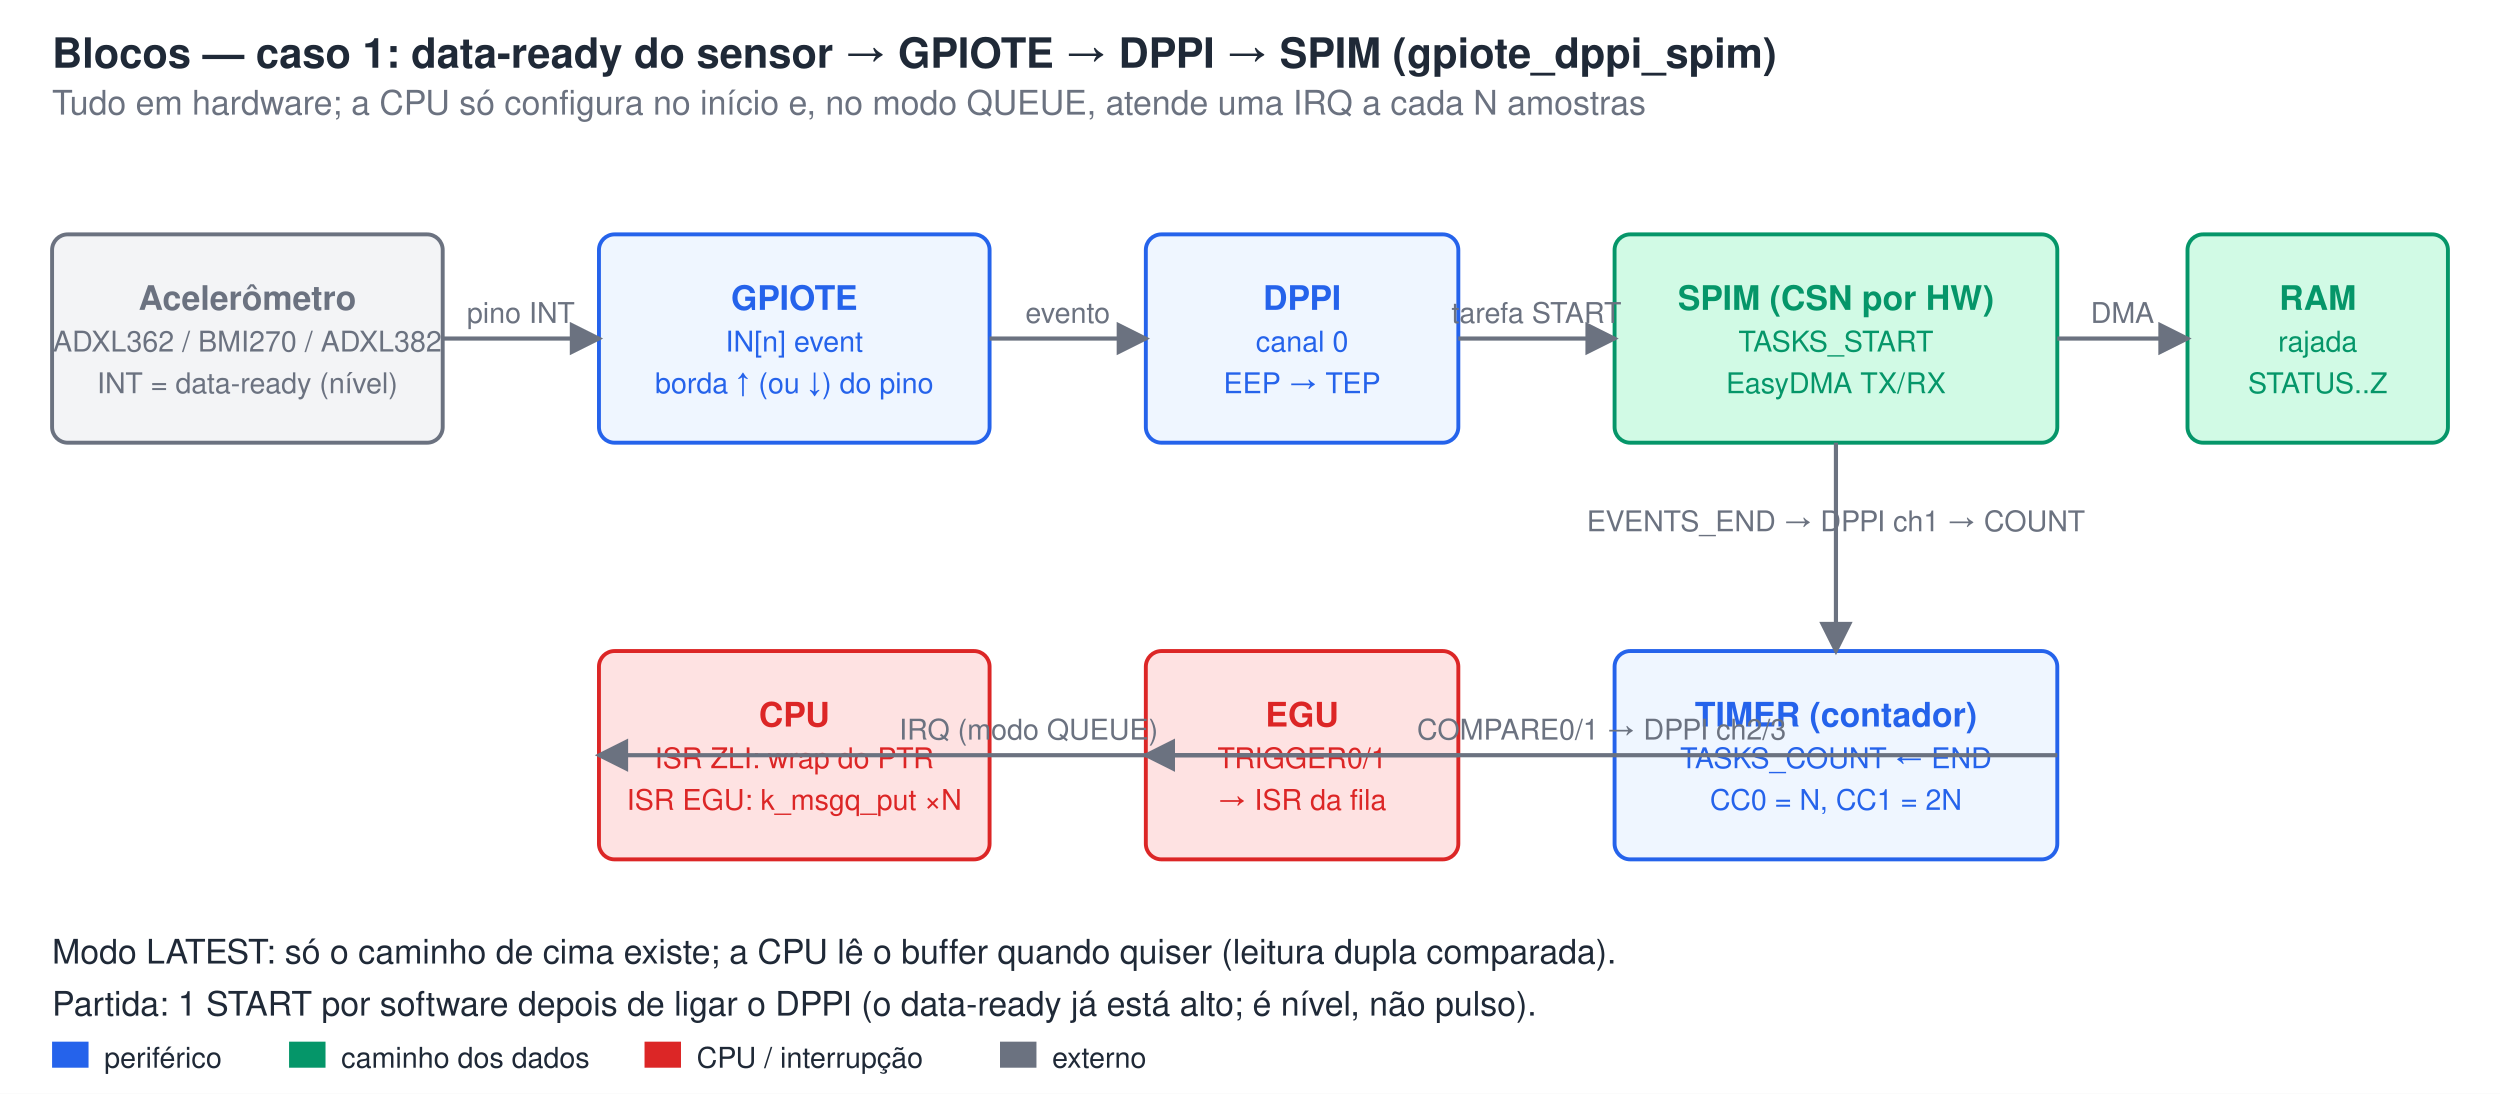
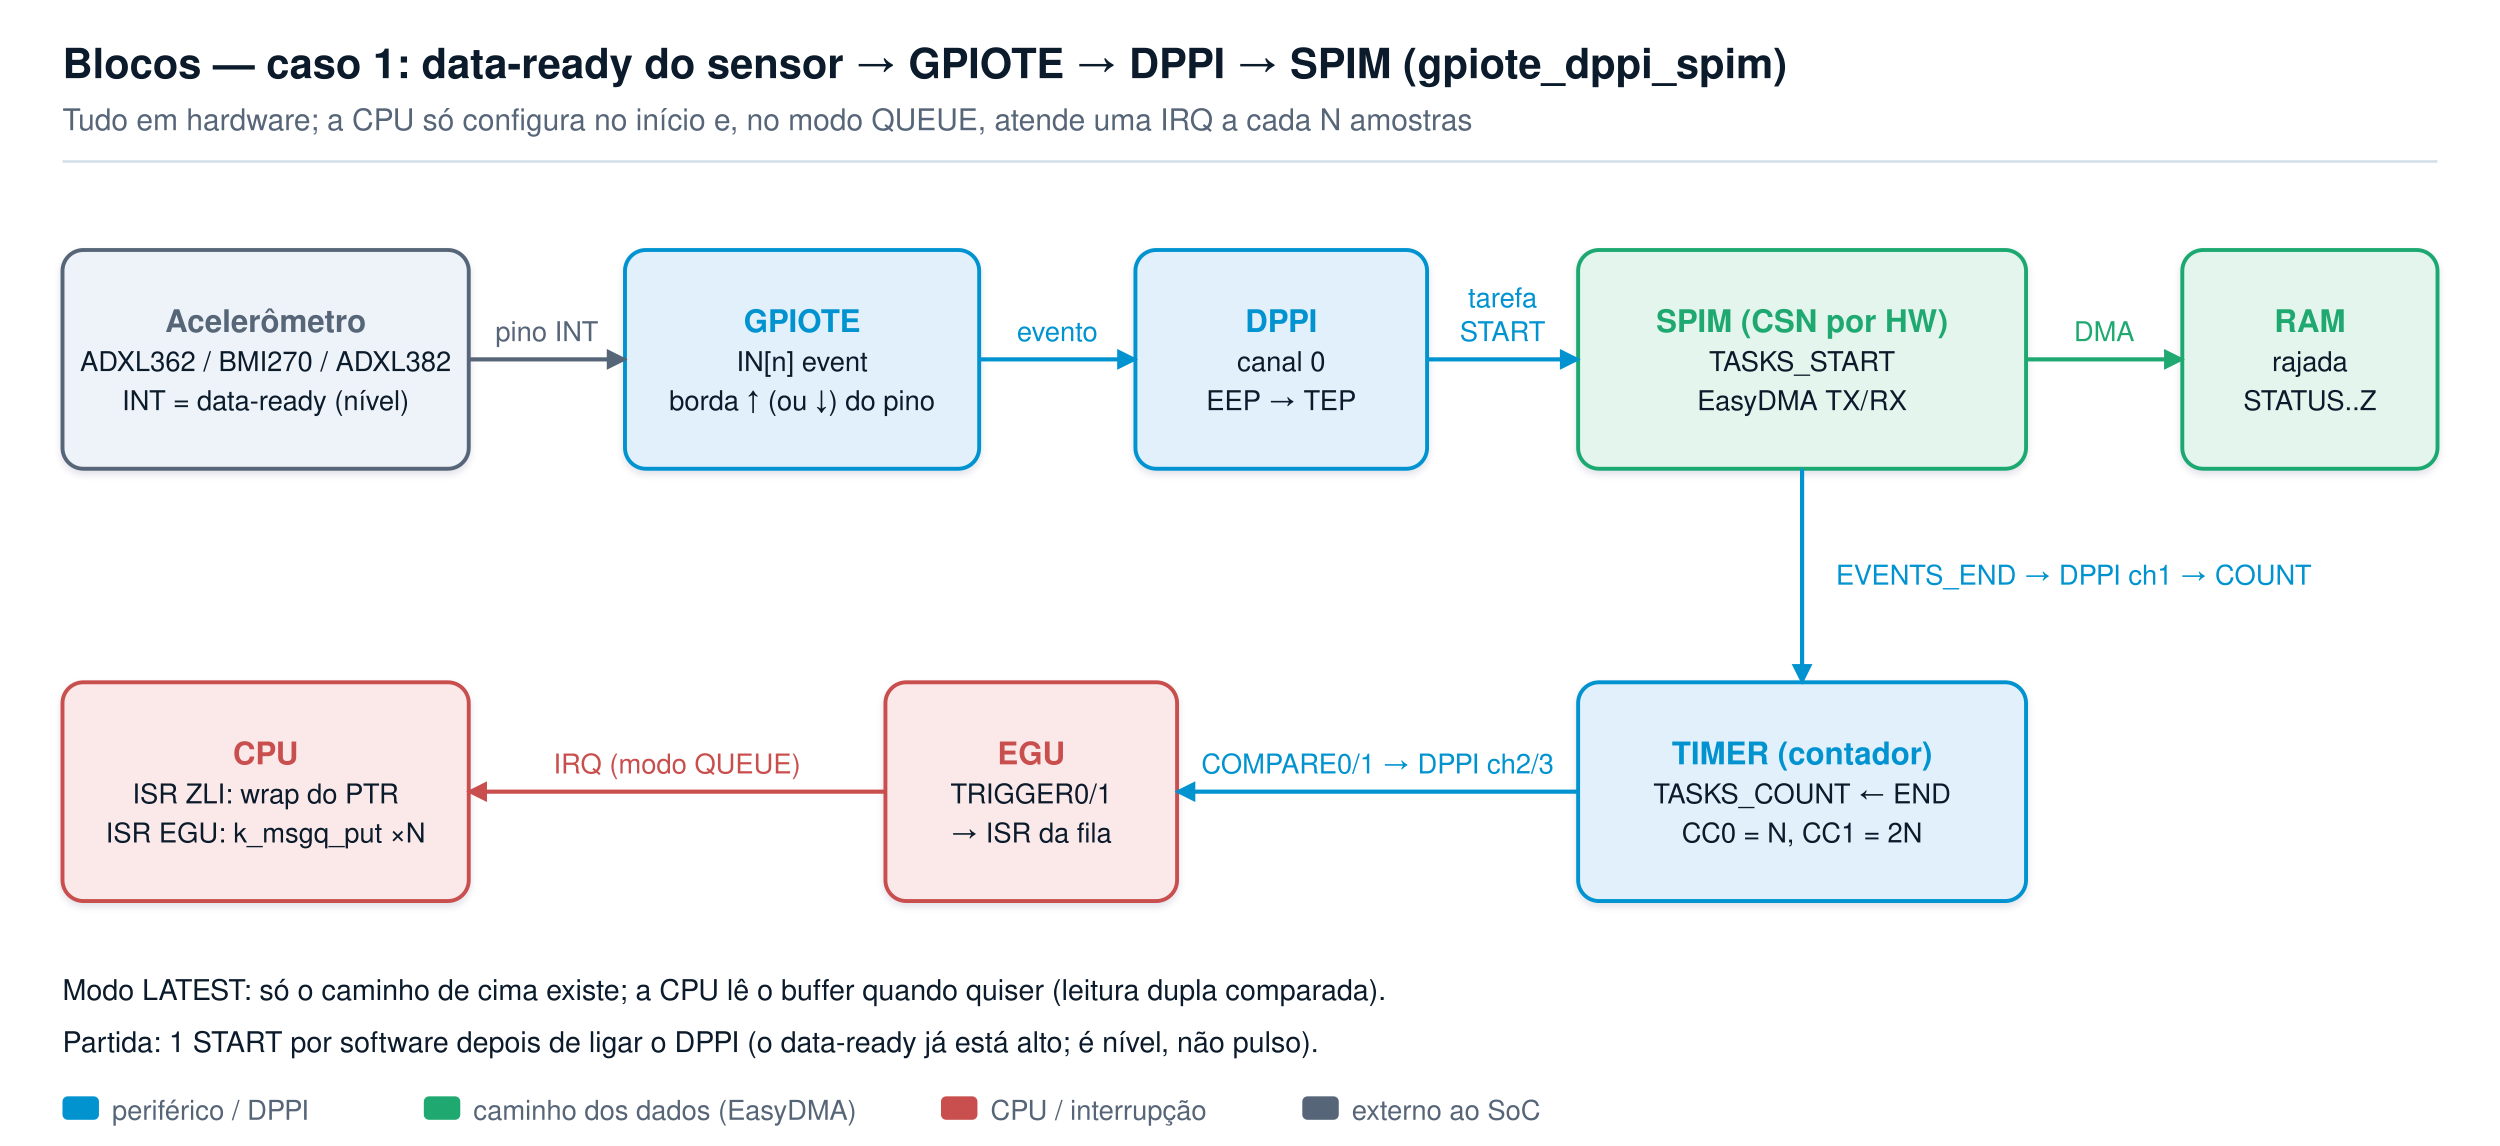
- <svg xmlns="http://www.w3.org/2000/svg" width="960" height="420" viewBox="0 0 960 420">
+ <svg xmlns="http://www.w3.org/2000/svg" width="960" height="440" viewBox="0 0 960 440">
  <defs>
-     <marker id="arr" markerWidth="8" markerHeight="8" refX="7" refY="4" orient="auto">
-       <path d="M0,0 L8,4 L0,8 z" fill="#6b7280" />
+     <marker id="arr" markerWidth="9" markerHeight="9" refX="7" refY="4.5" orient="auto" markerUnits="userSpaceOnUse">
+       <path d="M0,0.5 L8,4.5 L0,8.5 z" fill="#566577" />
    </marker>
+     <marker id="arr-blue" markerWidth="9" markerHeight="9" refX="7" refY="4.5" orient="auto" markerUnits="userSpaceOnUse">
+       <path d="M0,0.5 L8,4.5 L0,8.5 z" fill="#0093D0" />
+     </marker>
+     <marker id="arr-green" markerWidth="9" markerHeight="9" refX="7" refY="4.5" orient="auto" markerUnits="userSpaceOnUse">
+       <path d="M0,0.5 L8,4.5 L0,8.5 z" fill="#1FA971" />
+     </marker>
+     <marker id="arr-red" markerWidth="9" markerHeight="9" refX="7" refY="4.5" orient="auto" markerUnits="userSpaceOnUse">
+       <path d="M0,0.5 L8,4.5 L0,8.5 z" fill="#C94F4F" />
+     </marker>
+     <filter id="shadow" x="-5%" y="-5%" width="110%" height="120%">
+       <feDropShadow dx="0" dy="1.5" stdDeviation="1.5" flood-color="#00224E" flood-opacity="0.12" />
+     </filter>
  </defs>
  <rect width="100%" height="100%" fill="white" />
-   <text x="20" y="26" fill="#1f2937" font-weight="bold" font-family="Segoe UI, Helvetica, Arial, sans-serif" font-size="16">Blocos — caso 1: data-ready do sensor → GPIOTE → DPPI → SPIM (gpiote_dppi_spim)</text>
-   <text x="20" y="44" fill="#6b7280" font-family="Segoe UI, Helvetica, Arial, sans-serif" font-size="13">Tudo em hardware; a CPU só configura no início e, no modo QUEUE, atende uma IRQ a cada N amostras</text>
-   <rect x="20" y="90" width="150" height="80" rx="6" fill="#f3f4f6" stroke="#6b7280" stroke-width="1.5" />
-   <text x="95.0" y="119.0" text-anchor="middle" fill="#6b7280" font-weight="bold" font-family="Segoe UI, Helvetica, Arial, sans-serif" font-size="13">Acelerômetro</text>
-   <text x="95.0" y="135.0" text-anchor="middle" fill="#6b7280" font-family="Segoe UI, Helvetica, Arial, sans-serif" font-size="11">ADXL362 / BMI270 / ADXL382</text>
-   <text x="95.0" y="151.0" text-anchor="middle" fill="#6b7280" font-family="Segoe UI, Helvetica, Arial, sans-serif" font-size="11">INT = data-ready (nível)</text>
-   <rect x="230" y="90" width="150" height="80" rx="6" fill="#eff6ff" stroke="#2563eb" stroke-width="1.5" />
-   <text x="305.0" y="119.0" text-anchor="middle" fill="#2563eb" font-weight="bold" font-family="Segoe UI, Helvetica, Arial, sans-serif" font-size="13">GPIOTE</text>
-   <text x="305.0" y="135.0" text-anchor="middle" fill="#2563eb" font-family="Segoe UI, Helvetica, Arial, sans-serif" font-size="11">IN[n] event</text>
-   <text x="305.0" y="151.0" text-anchor="middle" fill="#2563eb" font-family="Segoe UI, Helvetica, Arial, sans-serif" font-size="11">borda ↑ (ou ↓) do pino</text>
-   <rect x="440" y="90" width="120" height="80" rx="6" fill="#eff6ff" stroke="#2563eb" stroke-width="1.5" />
-   <text x="500.0" y="119.0" text-anchor="middle" fill="#2563eb" font-weight="bold" font-family="Segoe UI, Helvetica, Arial, sans-serif" font-size="13">DPPI</text>
-   <text x="500.0" y="135.0" text-anchor="middle" fill="#2563eb" font-family="Segoe UI, Helvetica, Arial, sans-serif" font-size="11">canal 0</text>
-   <text x="500.0" y="151.0" text-anchor="middle" fill="#2563eb" font-family="Segoe UI, Helvetica, Arial, sans-serif" font-size="11">EEP → TEP</text>
-   <rect x="620" y="90" width="170" height="80" rx="6" fill="#d1fae5" stroke="#059669" stroke-width="1.5" />
-   <text x="705.0" y="119.0" text-anchor="middle" fill="#059669" font-weight="bold" font-family="Segoe UI, Helvetica, Arial, sans-serif" font-size="13">SPIM (CSN por HW)</text>
-   <text x="705.0" y="135.0" text-anchor="middle" fill="#059669" font-family="Segoe UI, Helvetica, Arial, sans-serif" font-size="11">TASKS_START</text>
-   <text x="705.0" y="151.0" text-anchor="middle" fill="#059669" font-family="Segoe UI, Helvetica, Arial, sans-serif" font-size="11">EasyDMA TX/RX</text>
-   <rect x="840" y="90" width="100" height="80" rx="6" fill="#d1fae5" stroke="#059669" stroke-width="1.5" />
-   <text x="890.0" y="119.0" text-anchor="middle" fill="#059669" font-weight="bold" font-family="Segoe UI, Helvetica, Arial, sans-serif" font-size="13">RAM</text>
-   <text x="890.0" y="135.0" text-anchor="middle" fill="#059669" font-family="Segoe UI, Helvetica, Arial, sans-serif" font-size="11">rajada</text>
-   <text x="890.0" y="151.0" text-anchor="middle" fill="#059669" font-family="Segoe UI, Helvetica, Arial, sans-serif" font-size="11">STATUS..Z</text>
-   <rect x="620" y="250" width="170" height="80" rx="6" fill="#eff6ff" stroke="#2563eb" stroke-width="1.5" />
-   <text x="705.0" y="279.0" text-anchor="middle" fill="#2563eb" font-weight="bold" font-family="Segoe UI, Helvetica, Arial, sans-serif" font-size="13">TIMER (contador)</text>
-   <text x="705.0" y="295.0" text-anchor="middle" fill="#2563eb" font-family="Segoe UI, Helvetica, Arial, sans-serif" font-size="11">TASKS_COUNT ← END</text>
-   <text x="705.0" y="311.0" text-anchor="middle" fill="#2563eb" font-family="Segoe UI, Helvetica, Arial, sans-serif" font-size="11">CC0 = N, CC1 = 2N</text>
-   <rect x="440" y="250" width="120" height="80" rx="6" fill="#fee2e2" stroke="#dc2626" stroke-width="1.5" />
-   <text x="500.0" y="279.0" text-anchor="middle" fill="#dc2626" font-weight="bold" font-family="Segoe UI, Helvetica, Arial, sans-serif" font-size="13">EGU</text>
-   <text x="500.0" y="295.0" text-anchor="middle" fill="#dc2626" font-family="Segoe UI, Helvetica, Arial, sans-serif" font-size="11">TRIGGER0/1</text>
-   <text x="500.0" y="311.0" text-anchor="middle" fill="#dc2626" font-family="Segoe UI, Helvetica, Arial, sans-serif" font-size="11">→ ISR da fila</text>
-   <rect x="230" y="250" width="150" height="80" rx="6" fill="#fee2e2" stroke="#dc2626" stroke-width="1.5" />
-   <text x="305.0" y="279.0" text-anchor="middle" fill="#dc2626" font-weight="bold" font-family="Segoe UI, Helvetica, Arial, sans-serif" font-size="13">CPU</text>
-   <text x="305.0" y="295.0" text-anchor="middle" fill="#dc2626" font-family="Segoe UI, Helvetica, Arial, sans-serif" font-size="11">ISR ZLI: wrap do PTR</text>
-   <text x="305.0" y="311.0" text-anchor="middle" fill="#dc2626" font-family="Segoe UI, Helvetica, Arial, sans-serif" font-size="11">ISR EGU: k_msgq_put ×N</text>
-   <line x1="170" y1="130.0" x2="230" y2="130.0" stroke="#6b7280" stroke-width="1.6" marker-end="url(#arr)" />
-   <text x="200.0" y="124.0" text-anchor="middle" fill="#6b7280" font-family="Segoe UI, Helvetica, Arial, sans-serif" font-size="11">pino INT</text>
-   <line x1="380" y1="130.0" x2="440" y2="130.0" stroke="#6b7280" stroke-width="1.6" marker-end="url(#arr)" />
-   <text x="410.0" y="124.0" text-anchor="middle" fill="#6b7280" font-family="Segoe UI, Helvetica, Arial, sans-serif" font-size="11">evento</text>
-   <line x1="560" y1="130.0" x2="620" y2="130.0" stroke="#6b7280" stroke-width="1.6" marker-end="url(#arr)" />
-   <text x="590.0" y="124.0" text-anchor="middle" fill="#6b7280" font-family="Segoe UI, Helvetica, Arial, sans-serif" font-size="11">tarefa START</text>
-   <line x1="790" y1="130.0" x2="840" y2="130.0" stroke="#6b7280" stroke-width="1.6" marker-end="url(#arr)" />
-   <text x="815.0" y="124.0" text-anchor="middle" fill="#6b7280" font-family="Segoe UI, Helvetica, Arial, sans-serif" font-size="11">DMA</text>
-   <line x1="705.0" y1="170" x2="705.0" y2="250" stroke="#6b7280" stroke-width="1.6" marker-end="url(#arr)" />
-   <text x="705.0" y="204.0" text-anchor="middle" fill="#6b7280" font-family="Segoe UI, Helvetica, Arial, sans-serif" font-size="11">EVENTS_END → DPPI ch1 → COUNT</text>
-   <line x1="790" y1="290.0" x2="440" y2="290.0" stroke="#6b7280" stroke-width="1.6" marker-end="url(#arr)" />
-   <text x="615.0" y="284.0" text-anchor="middle" fill="#6b7280" font-family="Segoe UI, Helvetica, Arial, sans-serif" font-size="11">COMPARE0/1 → DPPI ch2/3</text>
-   <line x1="560" y1="290.0" x2="230" y2="290.0" stroke="#6b7280" stroke-width="1.6" marker-end="url(#arr)" />
-   <text x="395.0" y="284.0" text-anchor="middle" fill="#6b7280" font-family="Segoe UI, Helvetica, Arial, sans-serif" font-size="11">IRQ (modo QUEUE)</text>
-   <text x="20" y="370" fill="#1f2937" font-family="Segoe UI, Helvetica, Arial, sans-serif" font-size="13">Modo LATEST: só o caminho de cima existe; a CPU lê o buffer quando quiser (leitura dupla comparada).</text>
-   <text x="20" y="390" fill="#1f2937" font-family="Segoe UI, Helvetica, Arial, sans-serif" font-size="13">Partida: 1 START por software depois de ligar o DPPI (o data-ready já está alto; é nível, não pulso).</text>
-   <rect x="20" y="400" width="14" height="10" fill="#2563eb" />
-   <text x="40" y="410" fill="#1f2937" font-family="Segoe UI, Helvetica, Arial, sans-serif" font-size="11">periférico</text>
-   <rect x="111.0" y="400" width="14" height="10" fill="#059669" />
-   <text x="131.0" y="410" fill="#1f2937" font-family="Segoe UI, Helvetica, Arial, sans-serif" font-size="11">caminho dos dados</text>
-   <rect x="247.5" y="400" width="14" height="10" fill="#dc2626" />
-   <text x="267.5" y="410" fill="#1f2937" font-family="Segoe UI, Helvetica, Arial, sans-serif" font-size="11">CPU / interrupção</text>
-   <rect x="384.0" y="400" width="14" height="10" fill="#6b7280" />
-   <text x="404.0" y="410" fill="#1f2937" font-family="Segoe UI, Helvetica, Arial, sans-serif" font-size="11">externo</text>
+   <text x="24" y="30" fill="#0B1B2B" font-family="Segoe UI, Helvetica Neue, Helvetica, Arial, sans-serif" font-size="16" font-weight="600">Blocos — caso 1: data-ready do sensor → GPIOTE → DPPI → SPIM (gpiote_dppi_spim)</text>
+   <text x="24" y="50" fill="#566577" font-family="Segoe UI, Helvetica Neue, Helvetica, Arial, sans-serif" font-size="11.5">Tudo em hardware; a CPU só configura no início e, no modo QUEUE, atende uma IRQ a cada N amostras</text>
+   <line x1="24" y1="62" x2="936" y2="62" stroke="#D3E0EB" stroke-width="1" />
+   <rect x="24" y="96" width="156" height="84" rx="8" fill="#EDF3F8" stroke="#566577" stroke-width="1.5" filter="url(#shadow)" />
+   <text x="102.0" y="127.5" text-anchor="middle" fill="#566577" font-family="Segoe UI, Helvetica Neue, Helvetica, Arial, sans-serif" font-size="12" font-weight="600">Acelerômetro</text>
+   <text x="102.0" y="142.5" text-anchor="middle" fill="#0B1B2B" font-family="Segoe UI, Helvetica Neue, Helvetica, Arial, sans-serif" font-size="10.5">ADXL362 / BMI270 / ADXL382</text>
+   <text x="102.0" y="157.5" text-anchor="middle" fill="#0B1B2B" font-family="Segoe UI, Helvetica Neue, Helvetica, Arial, sans-serif" font-size="10.5">INT = data-ready (nível)</text>
+   <rect x="240" y="96" width="136" height="84" rx="8" fill="#E1F0FA" stroke="#0093D0" stroke-width="1.5" filter="url(#shadow)" />
+   <text x="308.0" y="127.5" text-anchor="middle" fill="#0093D0" font-family="Segoe UI, Helvetica Neue, Helvetica, Arial, sans-serif" font-size="12" font-weight="600">GPIOTE</text>
+   <text x="308.0" y="142.5" text-anchor="middle" fill="#0B1B2B" font-family="Segoe UI, Helvetica Neue, Helvetica, Arial, sans-serif" font-size="10.5">IN[n] event</text>
+   <text x="308.0" y="157.5" text-anchor="middle" fill="#0B1B2B" font-family="Segoe UI, Helvetica Neue, Helvetica, Arial, sans-serif" font-size="10.5">borda ↑ (ou ↓) do pino</text>
+   <rect x="436" y="96" width="112" height="84" rx="8" fill="#E1F0FA" stroke="#0093D0" stroke-width="1.5" filter="url(#shadow)" />
+   <text x="492.0" y="127.5" text-anchor="middle" fill="#0093D0" font-family="Segoe UI, Helvetica Neue, Helvetica, Arial, sans-serif" font-size="12" font-weight="600">DPPI</text>
+   <text x="492.0" y="142.5" text-anchor="middle" fill="#0B1B2B" font-family="Segoe UI, Helvetica Neue, Helvetica, Arial, sans-serif" font-size="10.5">canal 0</text>
+   <text x="492.0" y="157.5" text-anchor="middle" fill="#0B1B2B" font-family="Segoe UI, Helvetica Neue, Helvetica, Arial, sans-serif" font-size="10.5">EEP → TEP</text>
+   <rect x="606" y="96" width="172" height="84" rx="8" fill="#E3F5EC" stroke="#1FA971" stroke-width="1.5" filter="url(#shadow)" />
+   <text x="692.0" y="127.5" text-anchor="middle" fill="#1FA971" font-family="Segoe UI, Helvetica Neue, Helvetica, Arial, sans-serif" font-size="12" font-weight="600">SPIM (CSN por HW)</text>
+   <text x="692.0" y="142.5" text-anchor="middle" fill="#0B1B2B" font-family="Segoe UI, Helvetica Neue, Helvetica, Arial, sans-serif" font-size="10.5">TASKS_START</text>
+   <text x="692.0" y="157.5" text-anchor="middle" fill="#0B1B2B" font-family="Segoe UI, Helvetica Neue, Helvetica, Arial, sans-serif" font-size="10.5">EasyDMA TX/RX</text>
+   <rect x="838" y="96" width="98" height="84" rx="8" fill="#E3F5EC" stroke="#1FA971" stroke-width="1.5" filter="url(#shadow)" />
+   <text x="887.0" y="127.5" text-anchor="middle" fill="#1FA971" font-family="Segoe UI, Helvetica Neue, Helvetica, Arial, sans-serif" font-size="12" font-weight="600">RAM</text>
+   <text x="887.0" y="142.5" text-anchor="middle" fill="#0B1B2B" font-family="Segoe UI, Helvetica Neue, Helvetica, Arial, sans-serif" font-size="10.5">rajada</text>
+   <text x="887.0" y="157.5" text-anchor="middle" fill="#0B1B2B" font-family="Segoe UI, Helvetica Neue, Helvetica, Arial, sans-serif" font-size="10.5">STATUS..Z</text>
+   <rect x="606" y="262" width="172" height="84" rx="8" fill="#E1F0FA" stroke="#0093D0" stroke-width="1.5" filter="url(#shadow)" />
+   <text x="692.0" y="293.5" text-anchor="middle" fill="#0093D0" font-family="Segoe UI, Helvetica Neue, Helvetica, Arial, sans-serif" font-size="12" font-weight="600">TIMER (contador)</text>
+   <text x="692.0" y="308.5" text-anchor="middle" fill="#0B1B2B" font-family="Segoe UI, Helvetica Neue, Helvetica, Arial, sans-serif" font-size="10.5">TASKS_COUNT ← END</text>
+   <text x="692.0" y="323.5" text-anchor="middle" fill="#0B1B2B" font-family="Segoe UI, Helvetica Neue, Helvetica, Arial, sans-serif" font-size="10.5">CC0 = N, CC1 = 2N</text>
+   <rect x="340" y="262" width="112" height="84" rx="8" fill="#FBE9E9" stroke="#C94F4F" stroke-width="1.5" filter="url(#shadow)" />
+   <text x="396.0" y="293.5" text-anchor="middle" fill="#C94F4F" font-family="Segoe UI, Helvetica Neue, Helvetica, Arial, sans-serif" font-size="12" font-weight="600">EGU</text>
+   <text x="396.0" y="308.5" text-anchor="middle" fill="#0B1B2B" font-family="Segoe UI, Helvetica Neue, Helvetica, Arial, sans-serif" font-size="10.5">TRIGGER0/1</text>
+   <text x="396.0" y="323.5" text-anchor="middle" fill="#0B1B2B" font-family="Segoe UI, Helvetica Neue, Helvetica, Arial, sans-serif" font-size="10.5">→ ISR da fila</text>
+   <rect x="24" y="262" width="156" height="84" rx="8" fill="#FBE9E9" stroke="#C94F4F" stroke-width="1.5" filter="url(#shadow)" />
+   <text x="102.0" y="293.5" text-anchor="middle" fill="#C94F4F" font-family="Segoe UI, Helvetica Neue, Helvetica, Arial, sans-serif" font-size="12" font-weight="600">CPU</text>
+   <text x="102.0" y="308.5" text-anchor="middle" fill="#0B1B2B" font-family="Segoe UI, Helvetica Neue, Helvetica, Arial, sans-serif" font-size="10.5">ISR ZLI: wrap do PTR</text>
+   <text x="102.0" y="323.5" text-anchor="middle" fill="#0B1B2B" font-family="Segoe UI, Helvetica Neue, Helvetica, Arial, sans-serif" font-size="10.5">ISR EGU: k_msgq_put ×N</text>
+   <path d="M180,138.0 L240,138.0" fill="none" stroke="#566577" stroke-width="1.6" marker-end="url(#arr)" />
+   <text x="210.0" y="131.0" text-anchor="middle" fill="#566577" font-family="Segoe UI, Helvetica Neue, Helvetica, Arial, sans-serif" font-size="10.5">pino INT</text>
+   <path d="M376,138.0 L436,138.0" fill="none" stroke="#0093D0" stroke-width="1.6" marker-end="url(#arr-blue)" />
+   <text x="406.0" y="131.0" text-anchor="middle" fill="#0093D0" font-family="Segoe UI, Helvetica Neue, Helvetica, Arial, sans-serif" font-size="10.5">evento</text>
+   <path d="M548,138.0 L606,138.0" fill="none" stroke="#0093D0" stroke-width="1.6" marker-end="url(#arr-blue)" />
+   <text x="577.0" y="118.0" text-anchor="middle" fill="#0093D0" font-family="Segoe UI, Helvetica Neue, Helvetica, Arial, sans-serif" font-size="10.5">tarefa</text>
+   <text x="577.0" y="131.0" text-anchor="middle" fill="#0093D0" font-family="Segoe UI, Helvetica Neue, Helvetica, Arial, sans-serif" font-size="10.5">START</text>
+   <path d="M778,138.0 L838,138.0" fill="none" stroke="#1FA971" stroke-width="1.6" marker-end="url(#arr-green)" />
+   <text x="808.0" y="131.0" text-anchor="middle" fill="#1FA971" font-family="Segoe UI, Helvetica Neue, Helvetica, Arial, sans-serif" font-size="10.5">DMA</text>
+   <path d="M692.0,180 L692.0,262" fill="none" stroke="#0093D0" stroke-width="1.6" marker-end="url(#arr-blue)" />
+   <rect x="700.0" y="212.0" width="193" height="16" rx="3" fill="white" opacity="0.9" />
+   <text x="705.0" y="224.5" fill="#0093D0" font-family="Segoe UI, Helvetica Neue, Helvetica, Arial, sans-serif" font-size="10.5">EVENTS_END → DPPI ch1 → COUNT</text>
+   <path d="M606,304.0 L452,304.0" fill="none" stroke="#0093D0" stroke-width="1.6" marker-end="url(#arr-blue)" />
+   <text x="529.0" y="297.0" text-anchor="middle" fill="#0093D0" font-family="Segoe UI, Helvetica Neue, Helvetica, Arial, sans-serif" font-size="10.5">COMPARE0/1 → DPPI ch2/3</text>
+   <path d="M340,304.0 L180,304.0" fill="none" stroke="#C94F4F" stroke-width="1.6" marker-end="url(#arr-red)" />
+   <text x="260.0" y="297.0" text-anchor="middle" fill="#C94F4F" font-family="Segoe UI, Helvetica Neue, Helvetica, Arial, sans-serif" font-size="10.5">IRQ (modo QUEUE)</text>
+   <text x="24" y="384" fill="#0B1B2B" font-family="Segoe UI, Helvetica Neue, Helvetica, Arial, sans-serif" font-size="11">Modo LATEST: só o caminho de cima existe; a CPU lê o buffer quando quiser (leitura dupla comparada).</text>
+   <text x="24" y="404" fill="#0B1B2B" font-family="Segoe UI, Helvetica Neue, Helvetica, Arial, sans-serif" font-size="11">Partida: 1 START por software depois de ligar o DPPI (o data-ready já está alto; é nível, não pulso).</text>
+   <rect x="24" y="421" width="14" height="9" rx="2" fill="#0093D0" />
+   <text x="43" y="430" fill="#566577" font-family="Segoe UI, Helvetica Neue, Helvetica, Arial, sans-serif" font-size="10.5">periférico / DPPI</text>
+   <rect x="162.745" y="421" width="14" height="9" rx="2" fill="#1FA971" />
+   <text x="181.745" y="430" fill="#566577" font-family="Segoe UI, Helvetica Neue, Helvetica, Arial, sans-serif" font-size="10.5">caminho dos dados (EasyDMA)</text>
+   <rect x="361.34" y="421" width="14" height="9" rx="2" fill="#C94F4F" />
+   <text x="380.34" y="430" fill="#566577" font-family="Segoe UI, Helvetica Neue, Helvetica, Arial, sans-serif" font-size="10.5">CPU / interrupção</text>
+   <rect x="500.085" y="421" width="14" height="9" rx="2" fill="#566577" />
+   <text x="519.085" y="430" fill="#566577" font-family="Segoe UI, Helvetica Neue, Helvetica, Arial, sans-serif" font-size="10.5">externo ao SoC</text>
</svg>
